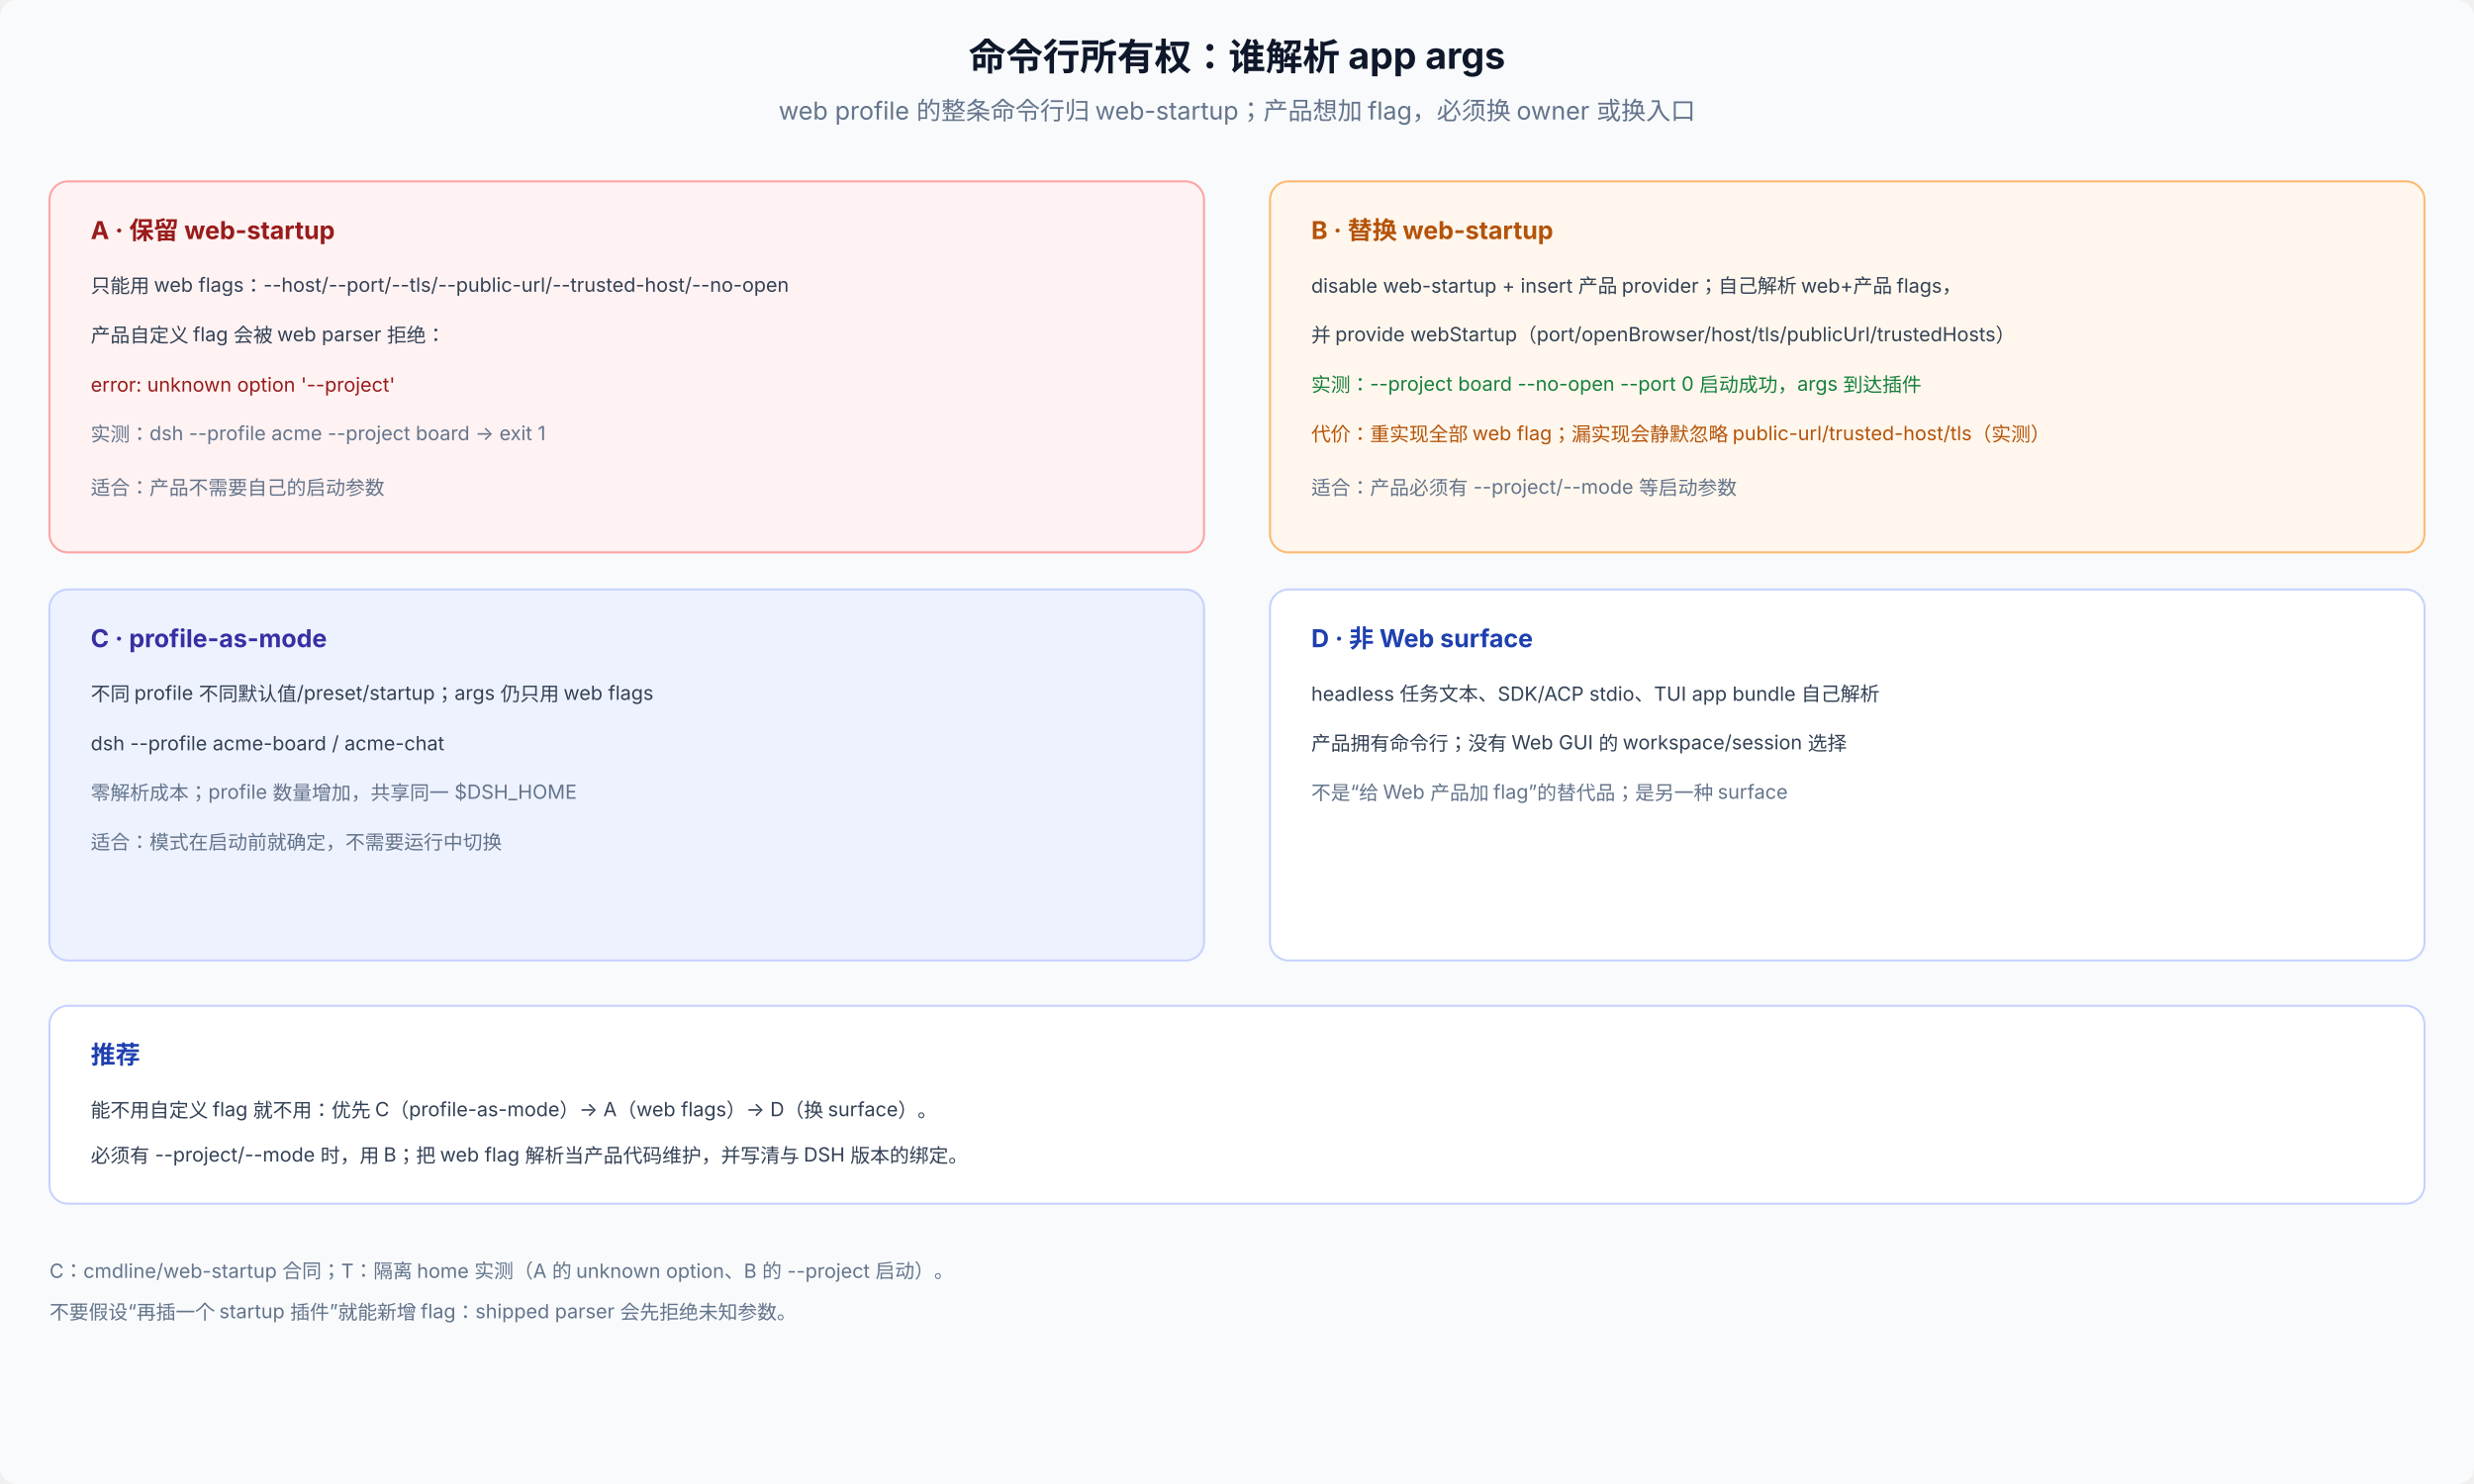
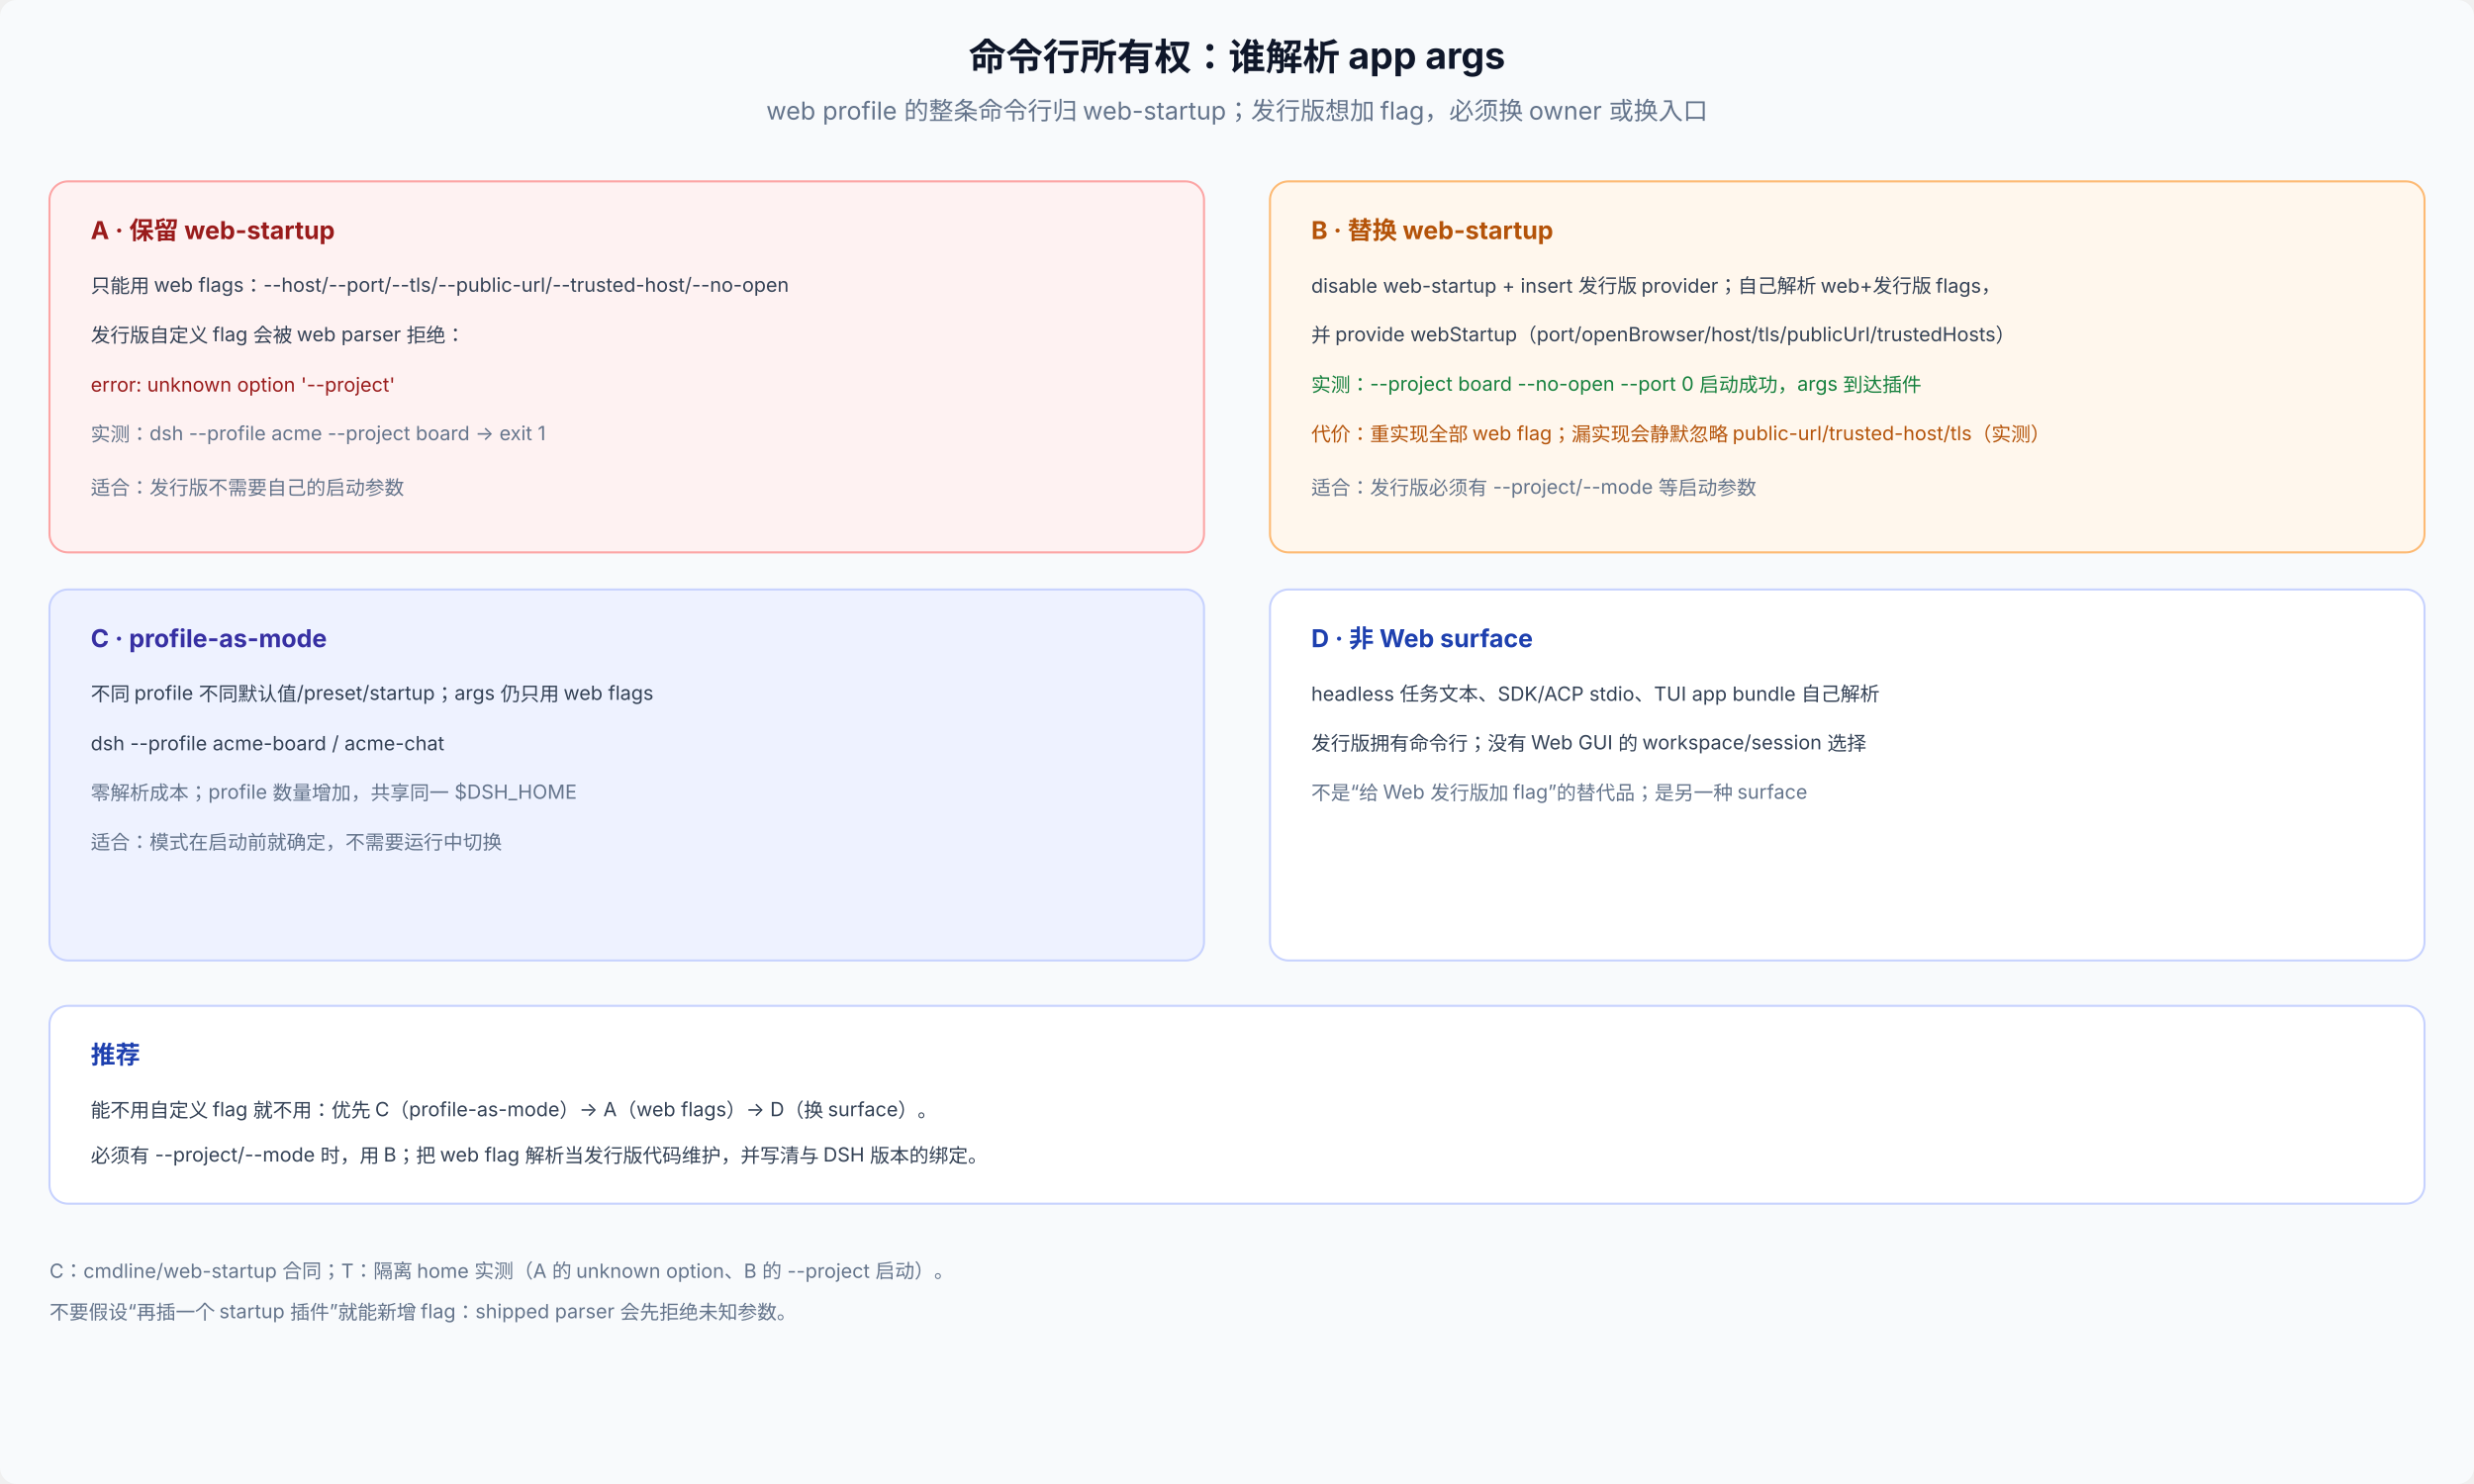
<svg xmlns="http://www.w3.org/2000/svg" viewBox="0 0 1200 720" width="1200" height="720" font-family="system-ui, -apple-system, 'PingFang SC', 'Noto Sans SC', sans-serif" font-size="12">
  <rect width="1200" height="720" rx="8" fill="#f8fafc" />
  <text x="600" y="34" text-anchor="middle" font-size="18" font-weight="700" fill="#0f172a">命令行所有权：谁解析 app args</text>
-   <text x="600" y="58" text-anchor="middle" fill="#64748b">web profile 的整条命令行归 web-startup；产品想加 flag，必须换 owner 或换入口</text>
+   <text x="600" y="58" text-anchor="middle" fill="#64748b">web profile 的整条命令行归 web-startup；发行版想加 flag，必须换 owner 或换入口</text>
  <g>
    <rect x="24" y="88" width="560" height="180" rx="9" fill="#fef2f2" stroke="#fca5a5" />
    <text x="44" y="116" font-size="12" font-weight="700" fill="#991b1b">A · 保留 web-startup</text>
    <text x="44" y="142" font-size="9.5" fill="#334155">只能用 web flags：--host/--port/--tls/--public-url/--trusted-host/--no-open</text>
-     <text x="44" y="166" font-size="9.5" fill="#334155">产品自定义 flag 会被 web parser 拒绝：</text>
+     <text x="44" y="166" font-size="9.5" fill="#334155">发行版自定义 flag 会被 web parser 拒绝：</text>
    <text x="44" y="190" font-size="9.5" fill="#991b1b">error: unknown option '--project'</text>
    <text x="44" y="214" font-size="9.5" fill="#64748b">实测：dsh --profile acme --project board → exit 1</text>
-     <text x="44" y="240" font-size="9.5" fill="#64748b">适合：产品不需要自己的启动参数</text>
+     <text x="44" y="240" font-size="9.5" fill="#64748b">适合：发行版不需要自己的启动参数</text>
    <rect x="616" y="88" width="560" height="180" rx="9" fill="#fff7ed" stroke="#fdba74" />
    <text x="636" y="116" font-size="12" font-weight="700" fill="#b45309">B · 替换 web-startup</text>
-     <text x="636" y="142" font-size="9.5" fill="#334155">disable web-startup + insert 产品 provider；自己解析 web+产品 flags，</text>
+     <text x="636" y="142" font-size="9.5" fill="#334155">disable web-startup + insert 发行版 provider；自己解析 web+发行版 flags，</text>
    <text x="636" y="166" font-size="9.5" fill="#334155">并 provide webStartup（port/openBrowser/host/tls/publicUrl/trustedHosts）</text>
    <text x="636" y="190" font-size="9.5" fill="#15803d">实测：--project board --no-open --port 0 启动成功，args 到达插件</text>
    <text x="636" y="214" font-size="9.5" fill="#b45309">代价：重实现全部 web flag；漏实现会静默忽略 public-url/trusted-host/tls（实测）</text>
-     <text x="636" y="240" font-size="9.5" fill="#64748b">适合：产品必须有 --project/--mode 等启动参数</text>
+     <text x="636" y="240" font-size="9.5" fill="#64748b">适合：发行版必须有 --project/--mode 等启动参数</text>
    <rect x="24" y="286" width="560" height="180" rx="9" fill="#eef2ff" stroke="#c7d2fe" />
    <text x="44" y="314" font-size="12" font-weight="700" fill="#3730a3">C · profile-as-mode</text>
    <text x="44" y="340" font-size="9.5" fill="#334155">不同 profile 不同默认值/preset/startup；args 仍只用 web flags</text>
    <text x="44" y="364" font-size="9.5" fill="#334155">dsh --profile acme-board / acme-chat</text>
    <text x="44" y="388" font-size="9.5" fill="#64748b">零解析成本；profile 数量增加，共享同一 $DSH_HOME</text>
    <text x="44" y="412" font-size="9.5" fill="#64748b">适合：模式在启动前就确定，不需要运行中切换</text>
    <rect x="616" y="286" width="560" height="180" rx="9" fill="#ffffff" stroke="#c7d2fe" />
    <text x="636" y="314" font-size="12" font-weight="700" fill="#1e40af">D · 非 Web surface</text>
    <text x="636" y="340" font-size="9.5" fill="#334155">headless 任务文本、SDK/ACP stdio、TUI app bundle 自己解析</text>
-     <text x="636" y="364" font-size="9.5" fill="#334155">产品拥有命令行；没有 Web GUI 的 workspace/session 选择</text>
-     <text x="636" y="388" font-size="9.5" fill="#64748b">不是“给 Web 产品加 flag”的替代品；是另一种 surface</text>
+     <text x="636" y="364" font-size="9.5" fill="#334155">发行版拥有命令行；没有 Web GUI 的 workspace/session 选择</text>
+     <text x="636" y="388" font-size="9.5" fill="#64748b">不是“给 Web 发行版加 flag”的替代品；是另一种 surface</text>
  </g>
  <rect x="24" y="488" width="1152" height="96" rx="9" fill="#ffffff" stroke="#c7d2fe" />
  <text x="44" y="516" font-size="12" font-weight="700" fill="#1e40af">推荐</text>
  <text x="44" y="542" font-size="9.5" fill="#334155">能不用自定义 flag 就不用：优先 C（profile-as-mode）→ A（web flags）→ D（换 surface）。</text>
-   <text x="44" y="564" font-size="9.5" fill="#334155">必须有 --project/--mode 时，用 B；把 web flag 解析当产品代码维护，并写清与 DSH 版本的绑定。</text>
+   <text x="44" y="564" font-size="9.5" fill="#334155">必须有 --project/--mode 时，用 B；把 web flag 解析当发行版代码维护，并写清与 DSH 版本的绑定。</text>
  <text x="24" y="620" font-size="9.5" fill="#64748b">C：cmdline/web-startup 合同；T：隔离 home 实测（A 的 unknown option、B 的 --project 启动）。</text>
  <text x="24" y="640" font-size="9.5" fill="#64748b">不要假设“再插一个 startup 插件”就能新增 flag：shipped parser 会先拒绝未知参数。</text>
</svg>
